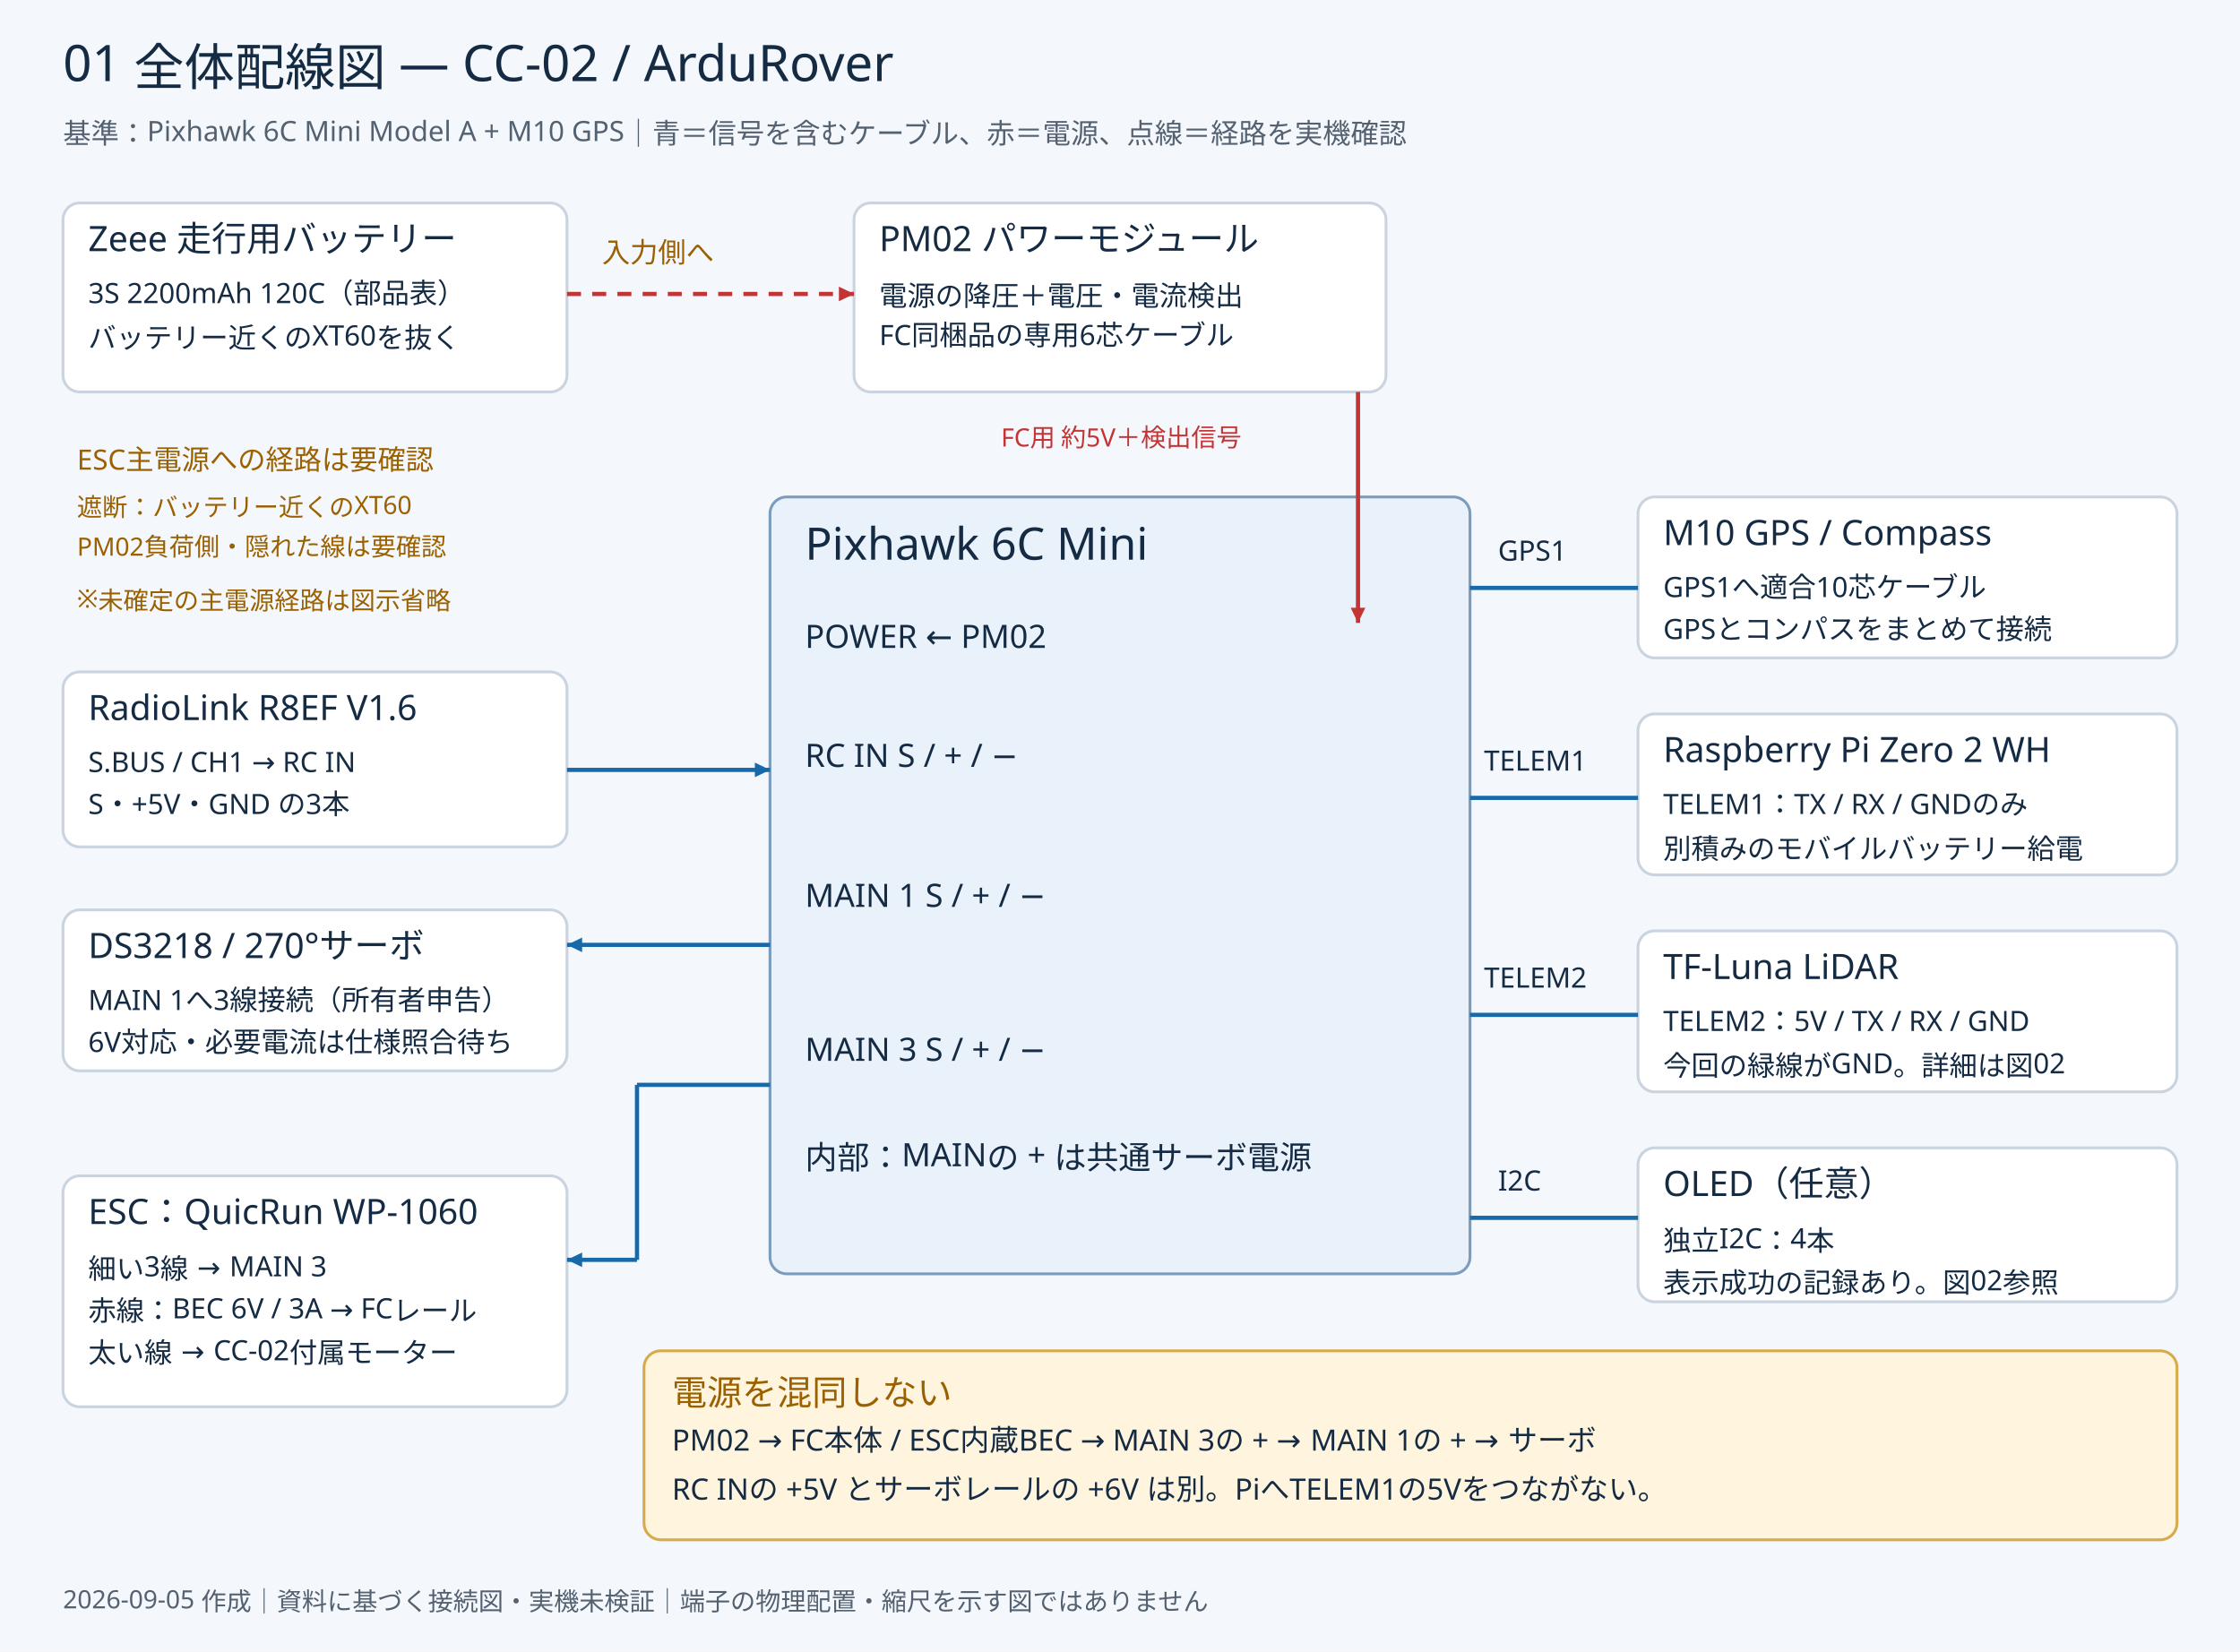
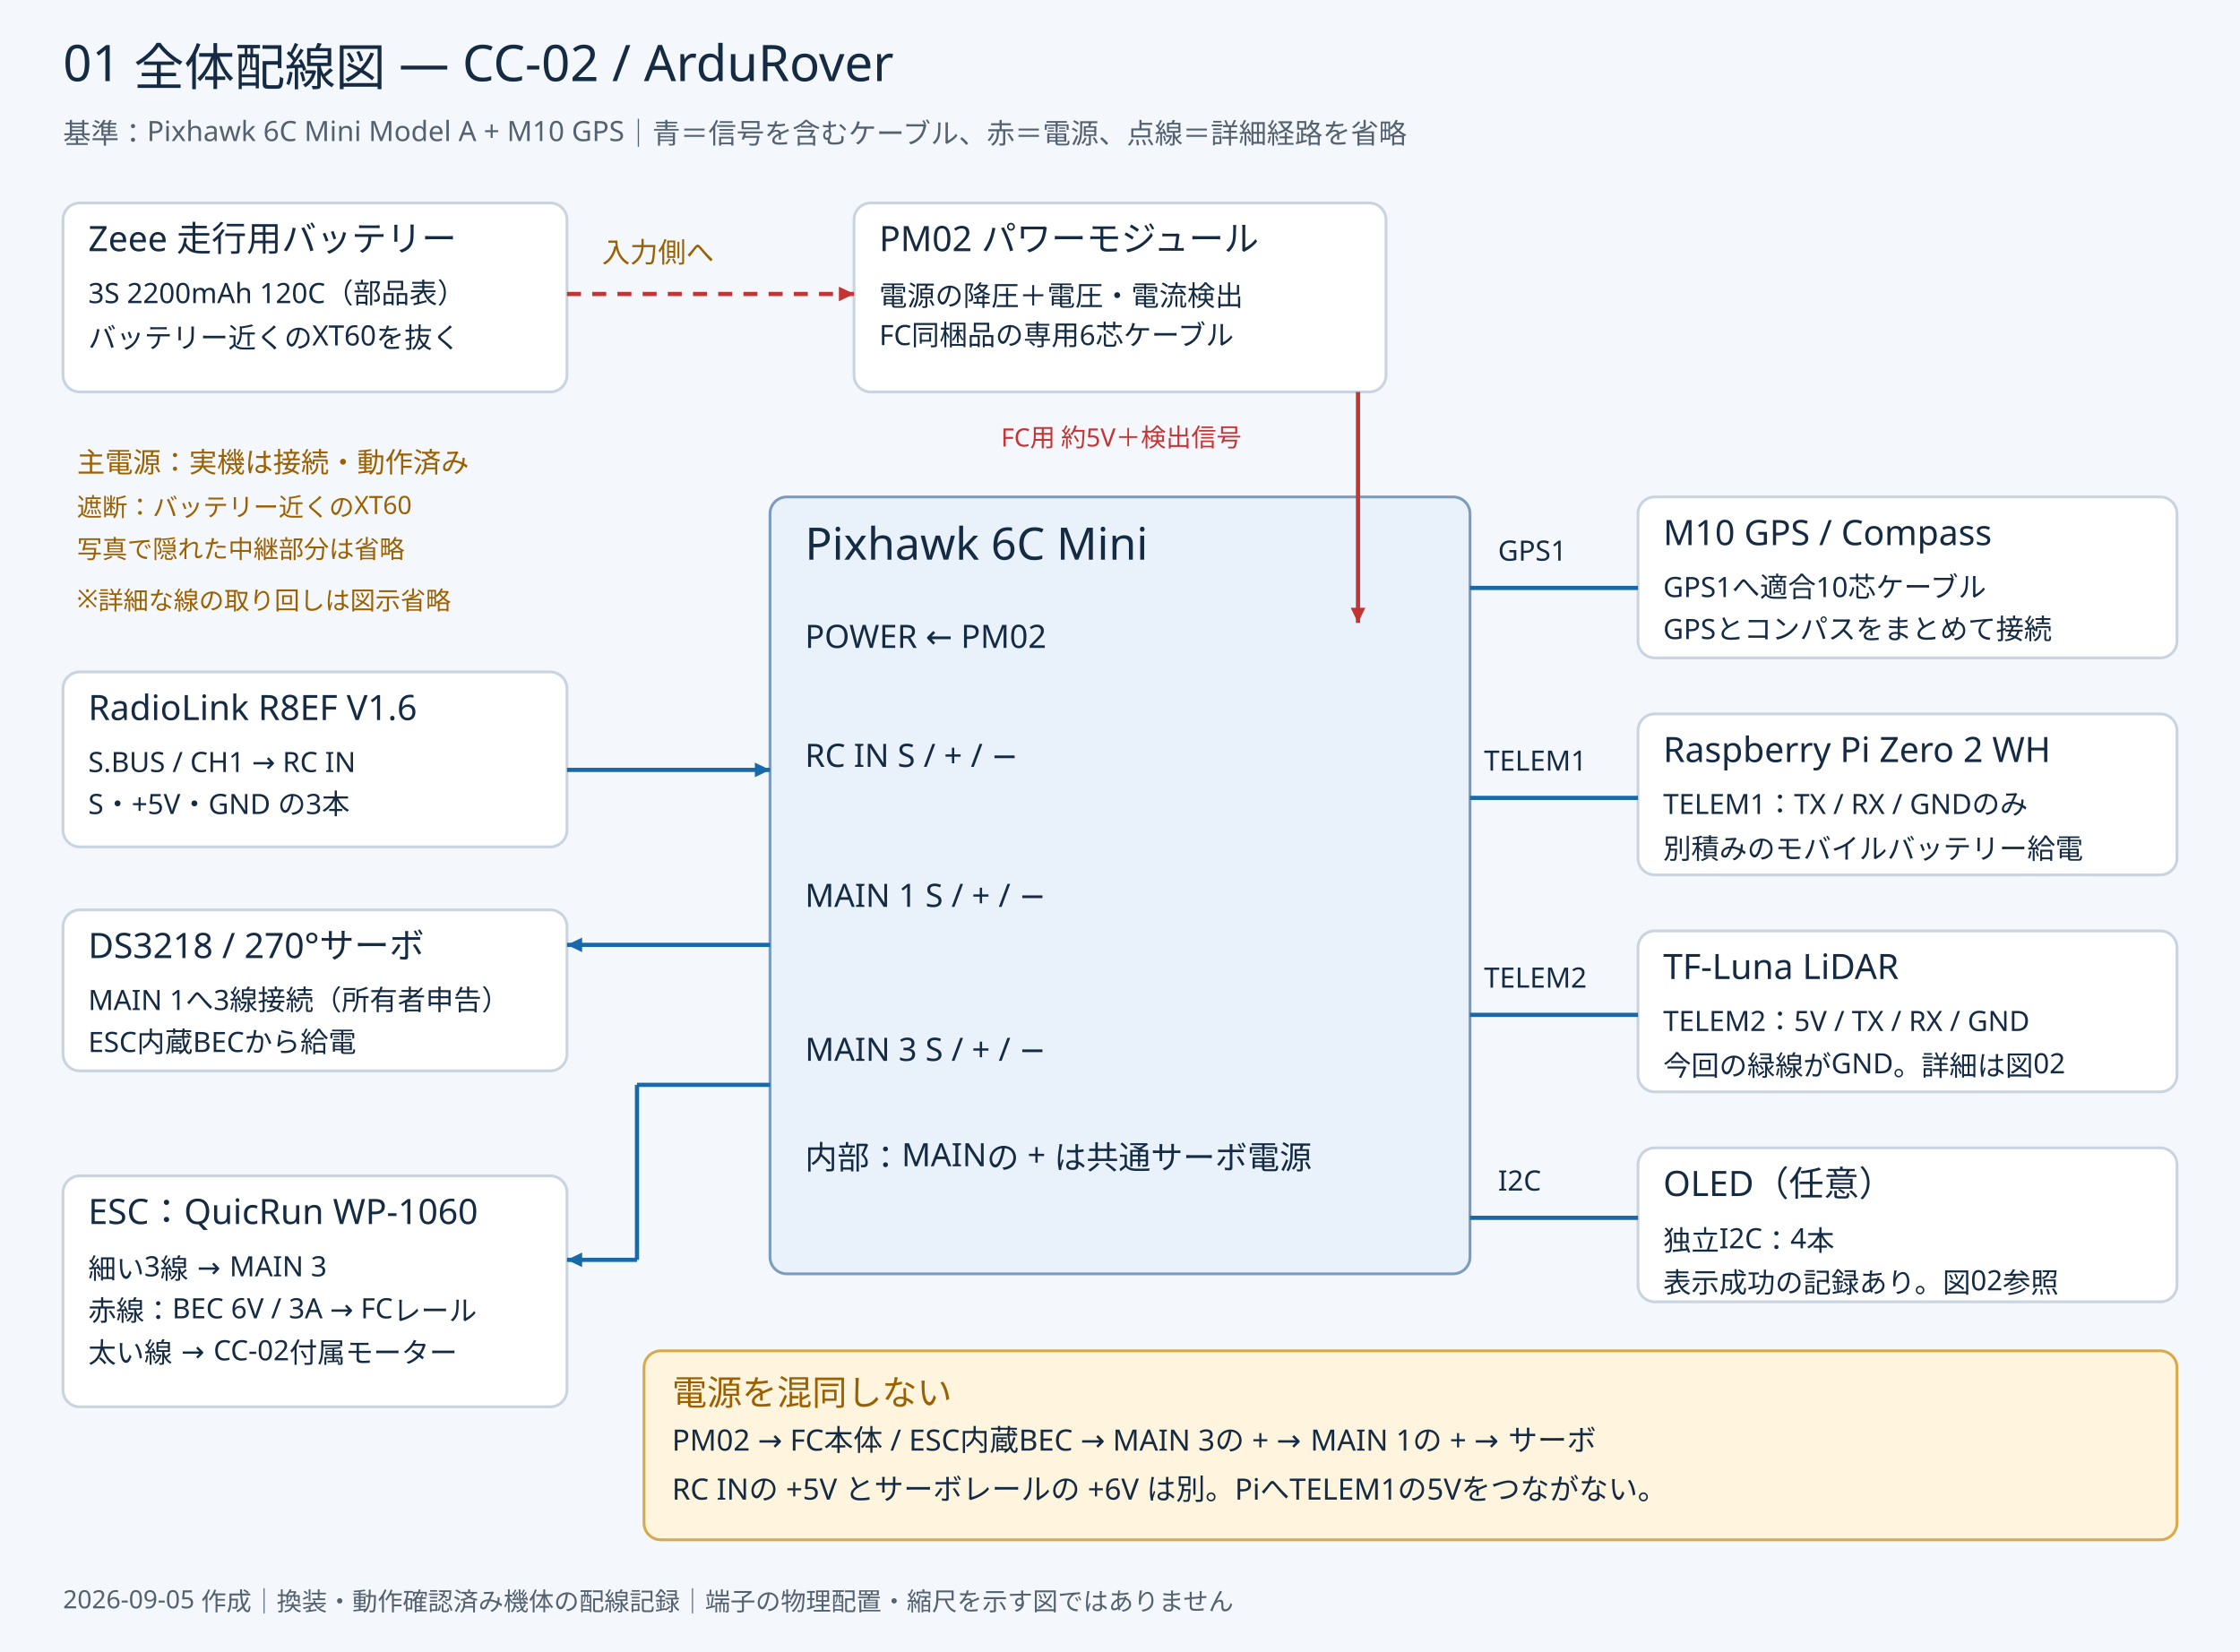
<svg xmlns="http://www.w3.org/2000/svg" width="1600" height="1180" viewBox="0 0 1600 1180">
  <rect width="1600" height="1180" fill="#f4f7fb" />
  <text x="45" y="30" font-family="Meiryo,sans-serif" font-size="36" fill="#142b43" dominant-baseline="text-before-edge">01  全体配線図 — CC-02 / ArduRover</text>
-   <text x="45" y="85" font-family="Meiryo,sans-serif" font-size="20" fill="#536170" dominant-baseline="text-before-edge">基準：Pixhawk 6C Mini Model A + M10 GPS｜青＝信号を含むケーブル、赤＝電源、点線＝経路を実機確認</text>
+   <text x="45" y="85" font-family="Meiryo,sans-serif" font-size="20" fill="#536170" dominant-baseline="text-before-edge">基準：Pixhawk 6C Mini Model A + M10 GPS｜青＝信号を含むケーブル、赤＝電源、点線＝詳細経路を省略</text>
  <rect x="45" y="145" width="360" height="135" rx="12" fill="#ffffff" stroke="#c9d4e0" stroke-width="2" />
  <text x="63" y="160" font-family="Meiryo,sans-serif" font-size="25" fill="#142b43" dominant-baseline="text-before-edge">Zeee 走行用バッテリー</text>
  <text x="63" y="201" font-family="Meiryo,sans-serif" font-size="20" fill="#142b43" dominant-baseline="text-before-edge">3S 2200mAh 120C（部品表）</text>
  <text x="63" y="231" font-family="Meiryo,sans-serif" font-size="20" fill="#142b43" dominant-baseline="text-before-edge">バッテリー近くのXT60を抜く</text>
  <rect x="610" y="145" width="380" height="135" rx="12" fill="#ffffff" stroke="#c9d4e0" stroke-width="2" />
  <text x="628" y="160" font-family="Meiryo,sans-serif" font-size="25" fill="#142b43" dominant-baseline="text-before-edge">PM02 パワーモジュール</text>
  <text x="628" y="201" font-family="Meiryo,sans-serif" font-size="20" fill="#142b43" dominant-baseline="text-before-edge">電源の降圧＋電圧・電流検出</text>
  <text x="628" y="231" font-family="Meiryo,sans-serif" font-size="20" fill="#142b43" dominant-baseline="text-before-edge">FC同梱品の専用6芯ケーブル</text>
  <path d="M405 210 L610 210" stroke="#c33435" fill="none" stroke-width="3" stroke-dasharray="10 8" />
  <polygon points="610,210 599.195,215.22 599.195,204.78" fill="#c33435" />
  <text x="430" y="170" font-family="Meiryo,sans-serif" font-size="20" fill="#9b6100" dominant-baseline="text-before-edge">入力側へ</text>
  <rect x="550" y="355" width="500" height="555" rx="12" fill="#e9f1fb" stroke="#7b9cbd" stroke-width="2" />
  <text x="575" y="375" font-family="Meiryo,sans-serif" font-size="32" fill="#142b43" dominant-baseline="text-before-edge">Pixhawk 6C Mini</text>
  <text x="575" y="445" font-family="Meiryo,sans-serif" font-size="23" fill="#142b43" dominant-baseline="text-before-edge">POWER  ← PM02</text>
  <text x="575" y="530" font-family="Meiryo,sans-serif" font-size="23" fill="#142b43" dominant-baseline="text-before-edge">RC IN   S / + / −</text>
  <text x="575" y="630" font-family="Meiryo,sans-serif" font-size="23" fill="#142b43" dominant-baseline="text-before-edge">MAIN 1   S / + / −</text>
  <text x="575" y="740" font-family="Meiryo,sans-serif" font-size="23" fill="#142b43" dominant-baseline="text-before-edge">MAIN 3   S / + / −</text>
  <text x="575" y="815" font-family="Meiryo,sans-serif" font-size="23" fill="#142b43" dominant-baseline="text-before-edge">内部：MAINの + は共通サーボ電源</text>
  <path d="M970 280 L970 445" stroke="#c33435" fill="none" stroke-width="3" />
  <polygon points="970,445 964.78,434.195 975.22,434.195" fill="#c33435" />
  <text x="715" y="305" font-family="Meiryo,sans-serif" font-size="18" fill="#c33435" dominant-baseline="text-before-edge">FC用 約5V＋検出信号</text>
  <rect x="45" y="480" width="360" height="125" rx="12" fill="#ffffff" stroke="#c9d4e0" stroke-width="2" />
  <text x="63" y="495" font-family="Meiryo,sans-serif" font-size="25" fill="#142b43" dominant-baseline="text-before-edge">RadioLink R8EF V1.6</text>
  <text x="63" y="536" font-family="Meiryo,sans-serif" font-size="20" fill="#142b43" dominant-baseline="text-before-edge">S.BUS / CH1 → RC IN</text>
  <text x="63" y="566" font-family="Meiryo,sans-serif" font-size="20" fill="#142b43" dominant-baseline="text-before-edge">S・+5V・GND の3本</text>
  <path d="M405 550 L550 550" stroke="#1769aa" fill="none" stroke-width="3" />
  <polygon points="550,550 539.195,555.22 539.195,544.78" fill="#1769aa" />
  <rect x="45" y="650" width="360" height="115" rx="12" fill="#ffffff" stroke="#c9d4e0" stroke-width="2" />
  <text x="63" y="665" font-family="Meiryo,sans-serif" font-size="25" fill="#142b43" dominant-baseline="text-before-edge">DS3218 / 270°サーボ</text>
  <text x="63" y="706" font-family="Meiryo,sans-serif" font-size="20" fill="#142b43" dominant-baseline="text-before-edge">MAIN 1へ3線接続（所有者申告）</text>
-   <text x="63" y="736" font-family="Meiryo,sans-serif" font-size="20" fill="#142b43" dominant-baseline="text-before-edge">6V対応・必要電流は仕様照合待ち</text>
+   <text x="63" y="736" font-family="Meiryo,sans-serif" font-size="20" fill="#142b43" dominant-baseline="text-before-edge">ESC内蔵BECから給電</text>
  <path d="M550 675 L405 675" stroke="#1769aa" fill="none" stroke-width="3" />
  <polygon points="405,675 415.805,669.78 415.805,680.22" fill="#1769aa" />
  <rect x="45" y="840" width="360" height="165" rx="12" fill="#ffffff" stroke="#c9d4e0" stroke-width="2" />
  <text x="63" y="855" font-family="Meiryo,sans-serif" font-size="25" fill="#142b43" dominant-baseline="text-before-edge">ESC：QuicRun WP-1060</text>
  <text x="63" y="896" font-family="Meiryo,sans-serif" font-size="20" fill="#142b43" dominant-baseline="text-before-edge">細い3線 → MAIN 3</text>
  <text x="63" y="926" font-family="Meiryo,sans-serif" font-size="20" fill="#142b43" dominant-baseline="text-before-edge">赤線：BEC 6V / 3A → FCレール</text>
  <text x="63" y="956" font-family="Meiryo,sans-serif" font-size="20" fill="#142b43" dominant-baseline="text-before-edge">太い線 → CC-02付属モーター</text>
  <path d="M550 775 L455 775" stroke="#1769aa" fill="none" stroke-width="3" />
  <path d="M455 775 L455 900" stroke="#1769aa" fill="none" stroke-width="3" />
  <path d="M455 900 L405 900" stroke="#1769aa" fill="none" stroke-width="3" />
  <polygon points="405,900 415.805,894.78 415.805,905.22" fill="#1769aa" />
-   <text x="55" y="320" font-family="Meiryo,sans-serif" font-size="20" fill="#9b6100" dominant-baseline="text-before-edge">ESC主電源への経路は要確認</text>
+   <text x="55" y="320" font-family="Meiryo,sans-serif" font-size="20" fill="#9b6100" dominant-baseline="text-before-edge">主電源：実機は接続・動作済み</text>
  <text x="55" y="353" font-family="Meiryo,sans-serif" font-size="18" fill="#9b6100" dominant-baseline="text-before-edge">遮断：バッテリー近くのXT60</text>
-   <text x="55" y="383" font-family="Meiryo,sans-serif" font-size="18" fill="#9b6100" dominant-baseline="text-before-edge">PM02負荷側・隠れた線は要確認</text>
-   <text x="55" y="420" font-family="Meiryo,sans-serif" font-size="18" fill="#9b6100" dominant-baseline="text-before-edge">※未確定の主電源経路は図示省略</text>
+   <text x="55" y="383" font-family="Meiryo,sans-serif" font-size="18" fill="#9b6100" dominant-baseline="text-before-edge">写真で隠れた中継部分は省略</text>
+   <text x="55" y="420" font-family="Meiryo,sans-serif" font-size="18" fill="#9b6100" dominant-baseline="text-before-edge">※詳細な線の取り回しは図示省略</text>
  <rect x="1170" y="355" width="385" height="115" rx="12" fill="#ffffff" stroke="#c9d4e0" stroke-width="2" />
  <text x="1188" y="370" font-family="Meiryo,sans-serif" font-size="25" fill="#142b43" dominant-baseline="text-before-edge">M10 GPS / Compass</text>
  <text x="1188" y="411" font-family="Meiryo,sans-serif" font-size="20" fill="#142b43" dominant-baseline="text-before-edge">GPS1へ適合10芯ケーブル</text>
  <text x="1188" y="441" font-family="Meiryo,sans-serif" font-size="20" fill="#142b43" dominant-baseline="text-before-edge">GPSとコンパスをまとめて接続</text>
  <path d="M1050 420 L1170 420" stroke="#1769aa" fill="none" stroke-width="3" />
  <text x="1070" y="385" font-family="Meiryo,sans-serif" font-size="20" fill="#142b43" dominant-baseline="text-before-edge">GPS1</text>
  <rect x="1170" y="510" width="385" height="115" rx="12" fill="#ffffff" stroke="#c9d4e0" stroke-width="2" />
  <text x="1188" y="525" font-family="Meiryo,sans-serif" font-size="25" fill="#142b43" dominant-baseline="text-before-edge">Raspberry Pi Zero 2 WH</text>
  <text x="1188" y="566" font-family="Meiryo,sans-serif" font-size="20" fill="#142b43" dominant-baseline="text-before-edge">TELEM1：TX / RX / GNDのみ</text>
  <text x="1188" y="596" font-family="Meiryo,sans-serif" font-size="20" fill="#142b43" dominant-baseline="text-before-edge">別積みのモバイルバッテリー給電</text>
  <path d="M1050 570 L1170 570" stroke="#1769aa" fill="none" stroke-width="3" />
  <text x="1060" y="535" font-family="Meiryo,sans-serif" font-size="20" fill="#142b43" dominant-baseline="text-before-edge">TELEM1</text>
  <rect x="1170" y="665" width="385" height="115" rx="12" fill="#ffffff" stroke="#c9d4e0" stroke-width="2" />
  <text x="1188" y="680" font-family="Meiryo,sans-serif" font-size="25" fill="#142b43" dominant-baseline="text-before-edge">TF-Luna LiDAR</text>
  <text x="1188" y="721" font-family="Meiryo,sans-serif" font-size="20" fill="#142b43" dominant-baseline="text-before-edge">TELEM2：5V / TX / RX / GND</text>
  <text x="1188" y="751" font-family="Meiryo,sans-serif" font-size="20" fill="#142b43" dominant-baseline="text-before-edge">今回の緑線がGND。詳細は図02</text>
  <path d="M1050 725 L1170 725" stroke="#1769aa" fill="none" stroke-width="3" />
  <text x="1060" y="690" font-family="Meiryo,sans-serif" font-size="20" fill="#142b43" dominant-baseline="text-before-edge">TELEM2</text>
  <rect x="1170" y="820" width="385" height="110" rx="12" fill="#ffffff" stroke="#c9d4e0" stroke-width="2" />
  <text x="1188" y="835" font-family="Meiryo,sans-serif" font-size="25" fill="#142b43" dominant-baseline="text-before-edge">OLED（任意）</text>
  <text x="1188" y="876" font-family="Meiryo,sans-serif" font-size="20" fill="#142b43" dominant-baseline="text-before-edge">独立I2C：4本</text>
  <text x="1188" y="906" font-family="Meiryo,sans-serif" font-size="20" fill="#142b43" dominant-baseline="text-before-edge">表示成功の記録あり。図02参照</text>
  <path d="M1050 870 L1170 870" stroke="#1769aa" fill="none" stroke-width="3" />
  <text x="1070" y="835" font-family="Meiryo,sans-serif" font-size="20" fill="#142b43" dominant-baseline="text-before-edge">I2C</text>
  <rect x="460" y="965" width="1095" height="135" rx="12" fill="#fff4dd" stroke="#d7aa4b" stroke-width="2" />
  <text x="480" y="982" font-family="Meiryo,sans-serif" font-size="25" fill="#9b6100" dominant-baseline="text-before-edge">電源を混同しない</text>
  <text x="480" y="1020" font-family="Meiryo,sans-serif" font-size="21" fill="#142b43" dominant-baseline="text-before-edge">PM02 → FC本体 / ESC内蔵BEC → MAIN 3の + → MAIN 1の + → サーボ</text>
  <text x="480" y="1055" font-family="Meiryo,sans-serif" font-size="21" fill="#142b43" dominant-baseline="text-before-edge">RC INの +5V とサーボレールの +6V は別。PiへTELEM1の5Vをつながない。</text>
-   <text x="45" y="1135" font-family="Meiryo,sans-serif" font-size="18" fill="#536170" dominant-baseline="text-before-edge">2026-09-05 作成｜資料に基づく接続図・実機未検証｜端子の物理配置・縮尺を示す図ではありません</text>
+   <text x="45" y="1135" font-family="Meiryo,sans-serif" font-size="18" fill="#536170" dominant-baseline="text-before-edge">2026-09-05 作成｜換装・動作確認済み機体の配線記録｜端子の物理配置・縮尺を示す図ではありません</text>
</svg>
